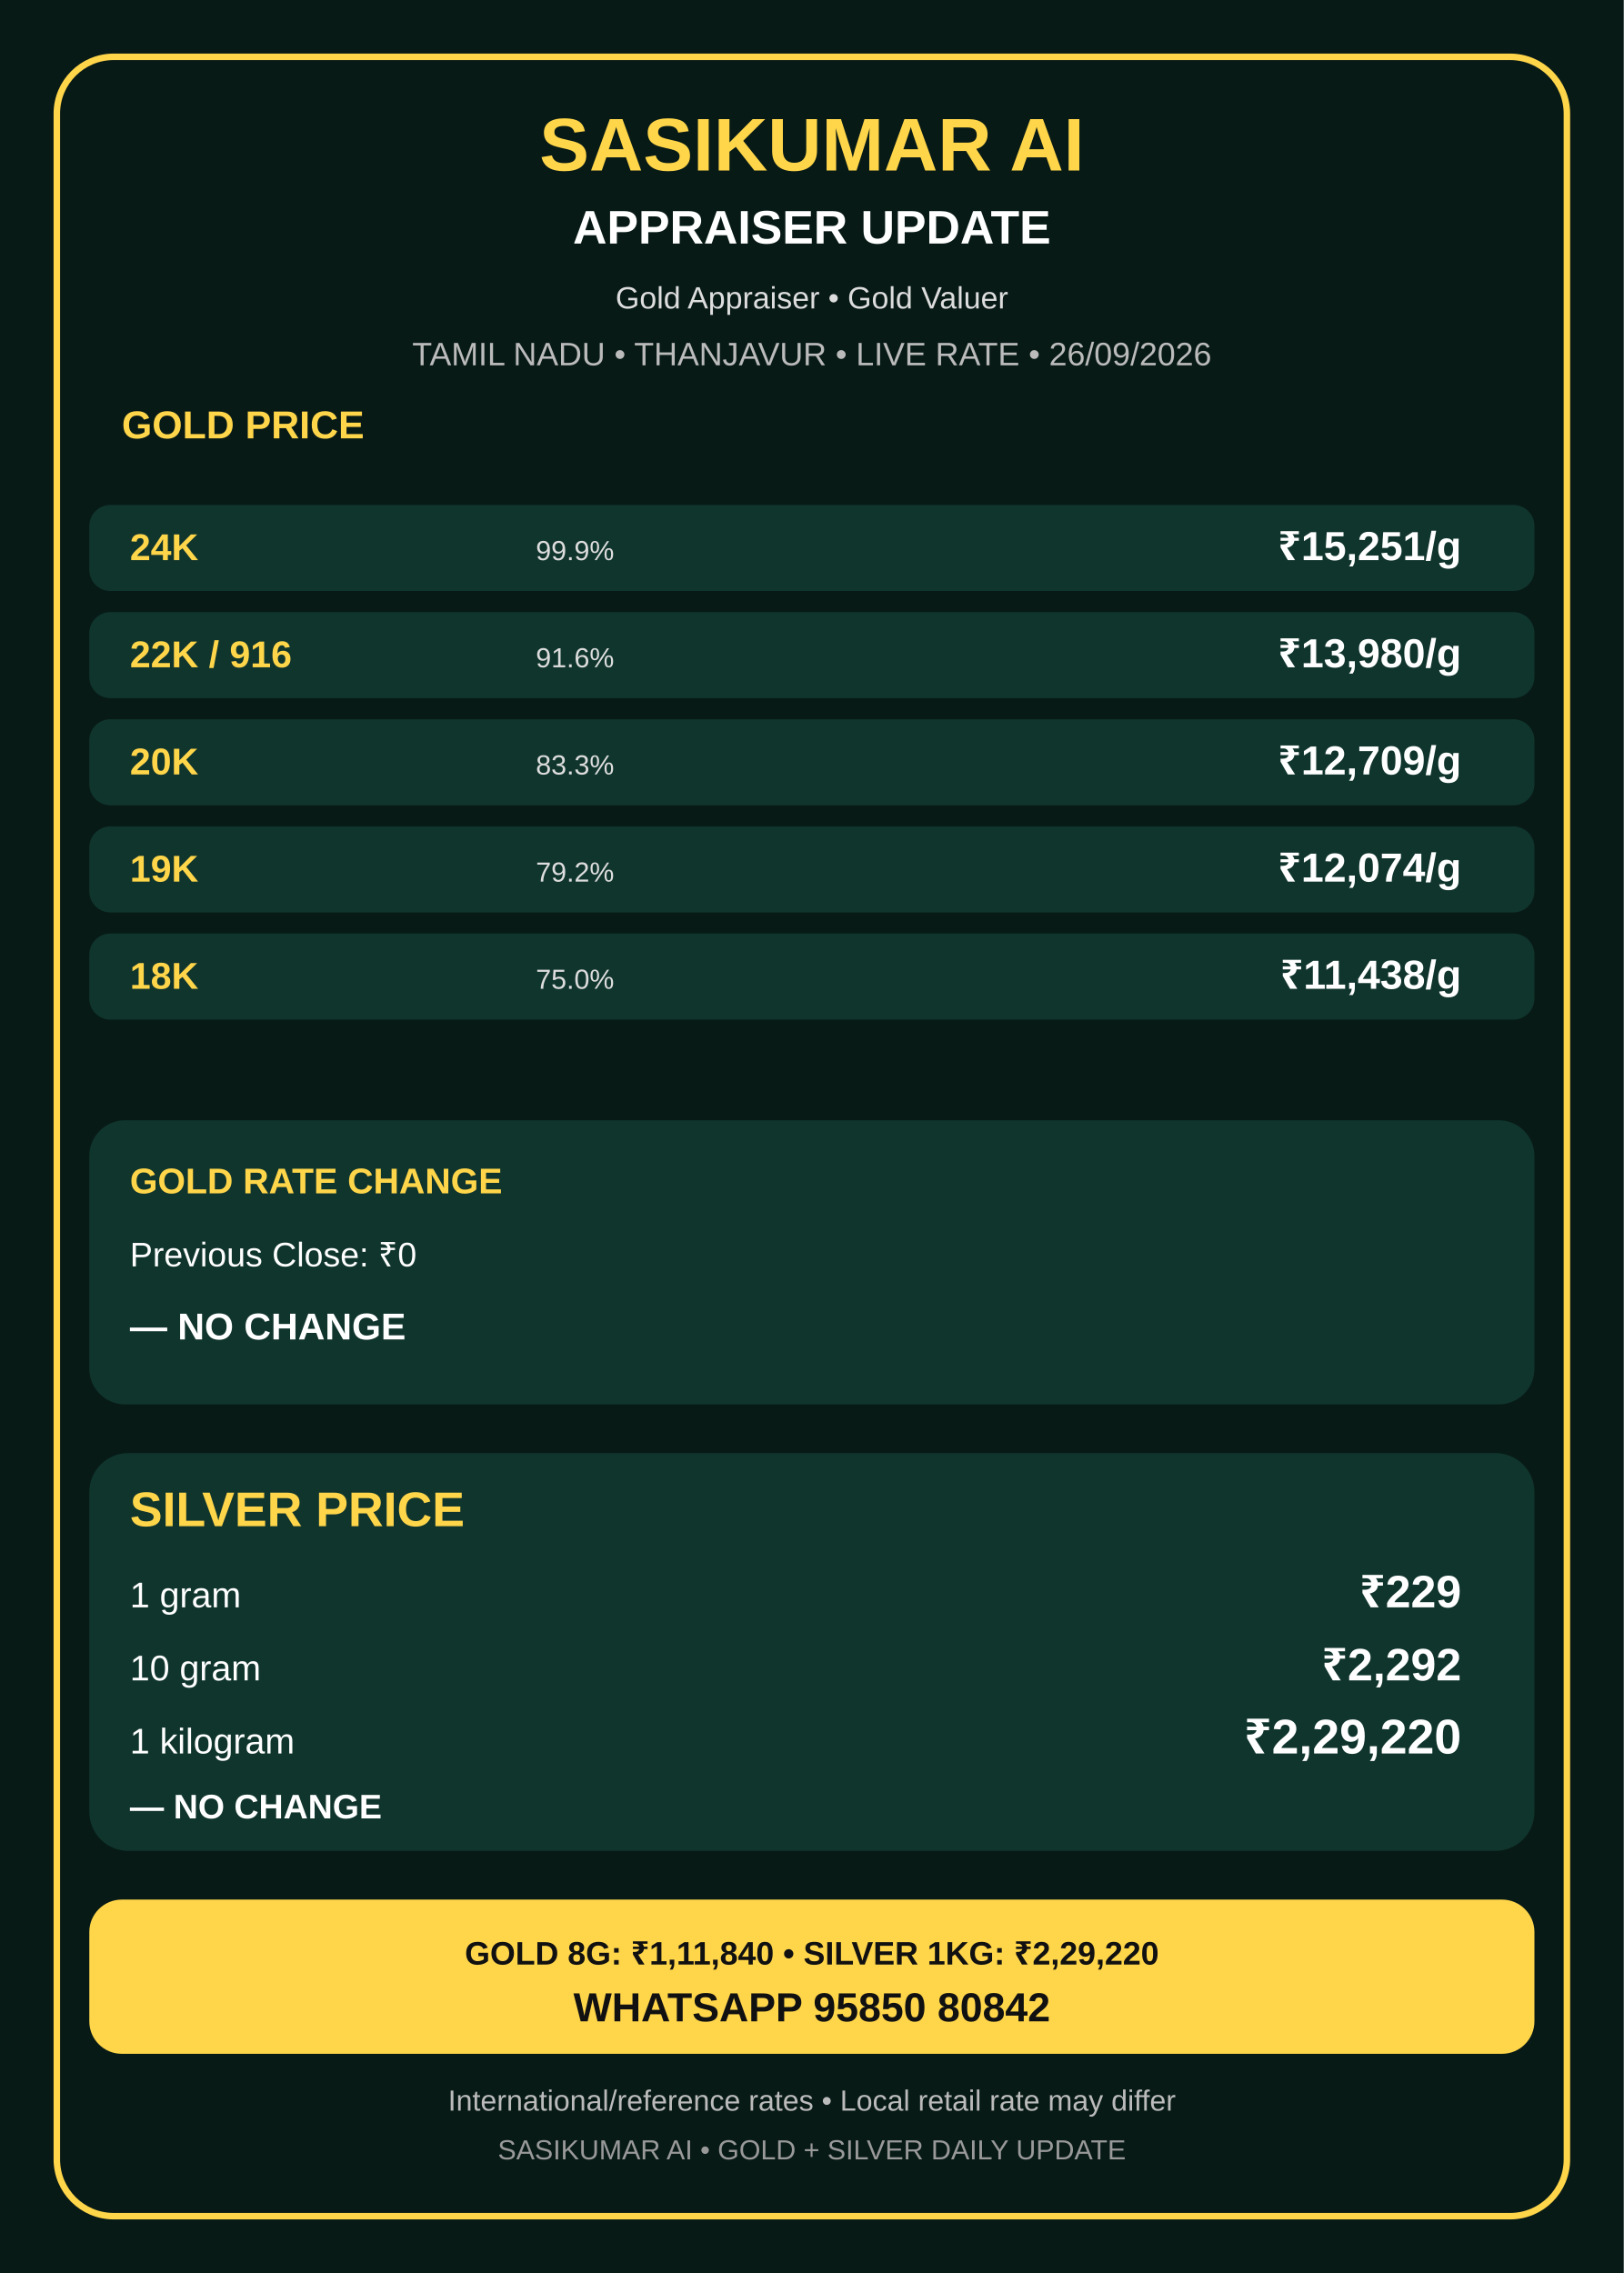
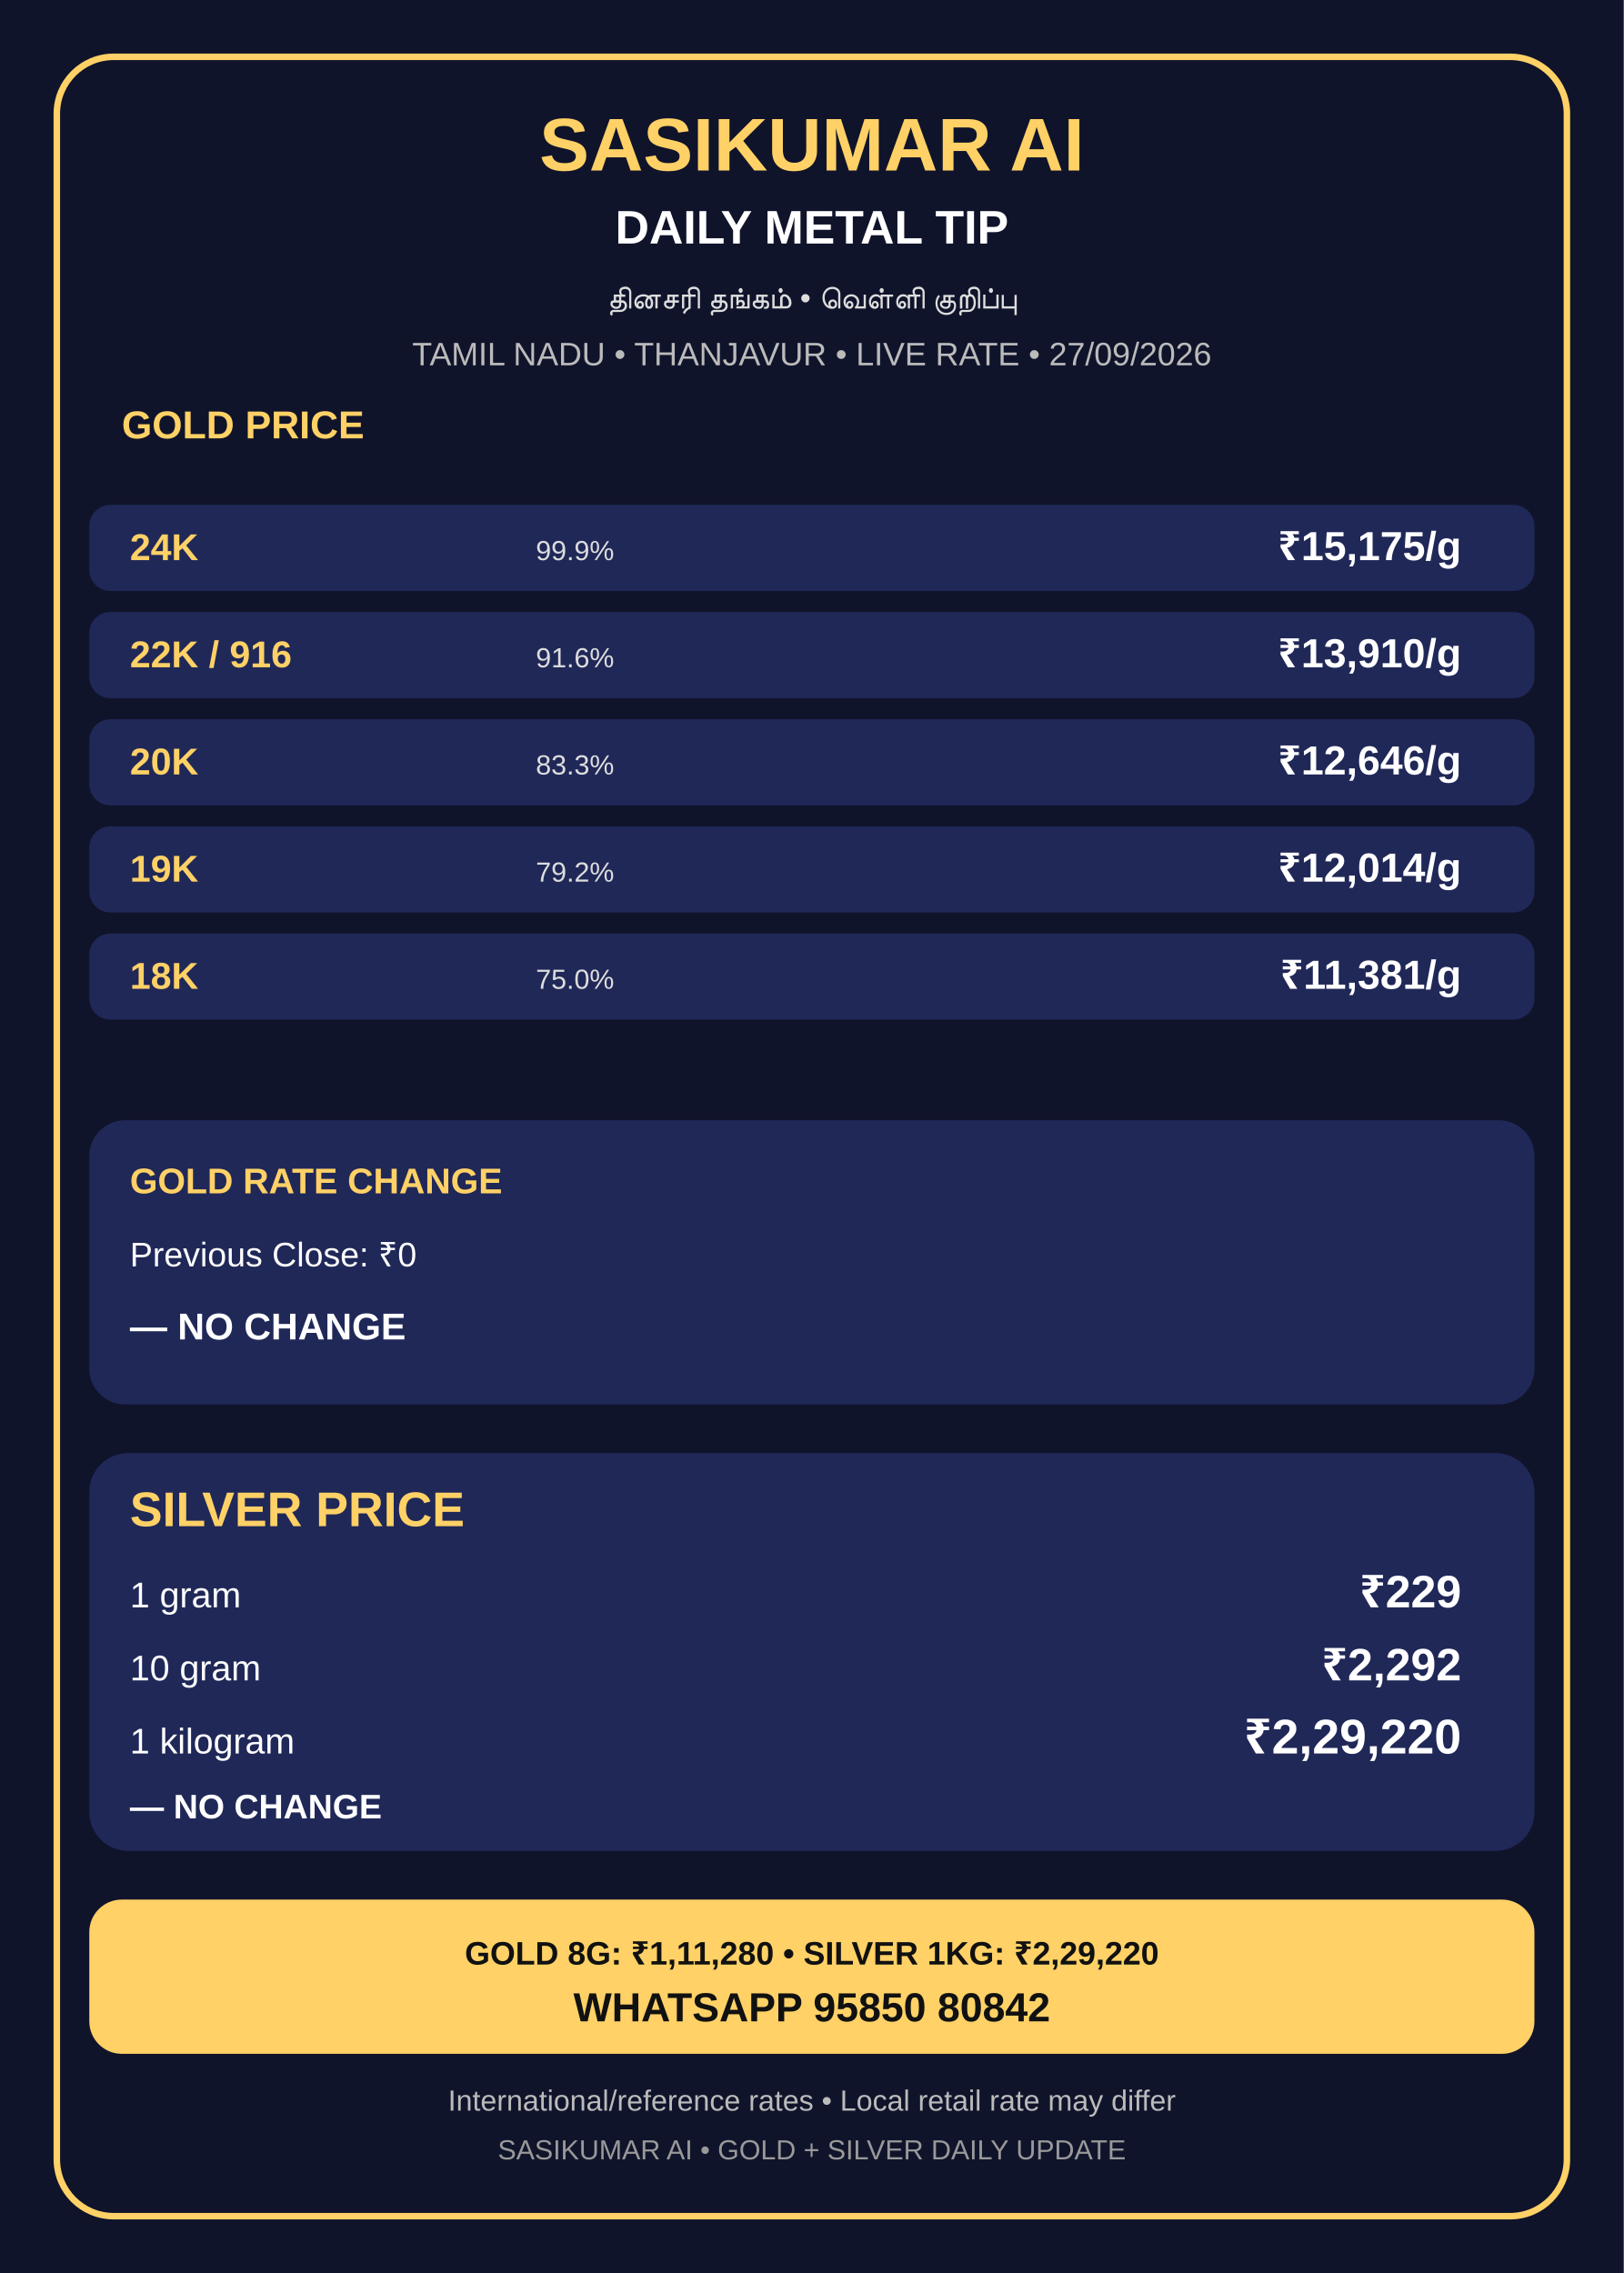
<svg xmlns="http://www.w3.org/2000/svg" width="1000" height="1400" viewBox="0 0 1000 1400">
-   <rect width="1000" height="1400" fill="#071a16" />
-   <rect x="35" y="35" width="930" height="1330" rx="35" fill="none" stroke="#ffd54a" stroke-width="4" />
-   <text x="500" y="105" text-anchor="middle" font-family="Arial,sans-serif" font-size="46" font-weight="900" fill="#ffd54a">SASIKUMAR AI</text>
-   <text x="500" y="150" text-anchor="middle" font-family="Arial,sans-serif" font-size="29" font-weight="800" fill="#ffffff">APPRAISER UPDATE</text>
-   <text x="500" y="190" text-anchor="middle" font-family="Arial,sans-serif" font-size="19" fill="#dddddd">Gold Appraiser • Gold Valuer</text>
-   <text x="500" y="225" text-anchor="middle" font-family="Arial,sans-serif" font-size="20" fill="#bbbbbb">TAMIL NADU • THANJAVUR • LIVE RATE • 26/09/2026</text>
-   <text x="75" y="270" font-family="Arial,sans-serif" font-size="24" font-weight="900" fill="#ffd54a">GOLD PRICE</text>
-   <rect x="55" y="311" width="890" height="53" rx="13" fill="#10352d" />
-   <text x="80" y="345" font-family="Arial,sans-serif" font-size="23" font-weight="700" fill="#ffd54a">24K</text>
+   <rect width="1000" height="1400" fill="#10142b" />
+   <rect x="35" y="35" width="930" height="1330" rx="35" fill="none" stroke="#ffd166" stroke-width="4" />
+   <text x="500" y="105" text-anchor="middle" font-family="Arial,sans-serif" font-size="46" font-weight="900" fill="#ffd166">SASIKUMAR AI</text>
+   <text x="500" y="150" text-anchor="middle" font-family="Arial,sans-serif" font-size="29" font-weight="800" fill="#ffffff">DAILY METAL TIP</text>
+   <text x="500" y="190" text-anchor="middle" font-family="Arial,sans-serif" font-size="19" fill="#dddddd">தினசரி தங்கம் • வெள்ளி குறிப்பு</text>
+   <text x="500" y="225" text-anchor="middle" font-family="Arial,sans-serif" font-size="20" fill="#bbbbbb">TAMIL NADU • THANJAVUR • LIVE RATE • 27/09/2026</text>
+   <text x="75" y="270" font-family="Arial,sans-serif" font-size="24" font-weight="900" fill="#ffd166">GOLD PRICE</text>
+   <rect x="55" y="311" width="890" height="53" rx="13" fill="#202858" />
+   <text x="80" y="345" font-family="Arial,sans-serif" font-size="23" font-weight="700" fill="#ffd166">24K</text>
  <text x="330" y="345" font-family="Arial,sans-serif" font-size="17" fill="#dddddd">99.9%</text>
-   <text x="900" y="345" text-anchor="end" font-family="Arial,sans-serif" font-size="25" font-weight="700" fill="#ffffff">₹15,251/g</text>
-   <rect x="55" y="377" width="890" height="53" rx="13" fill="#10352d" />
-   <text x="80" y="411" font-family="Arial,sans-serif" font-size="23" font-weight="700" fill="#ffd54a">22K / 916</text>
+   <text x="900" y="345" text-anchor="end" font-family="Arial,sans-serif" font-size="25" font-weight="700" fill="#ffffff">₹15,175/g</text>
+   <rect x="55" y="377" width="890" height="53" rx="13" fill="#202858" />
+   <text x="80" y="411" font-family="Arial,sans-serif" font-size="23" font-weight="700" fill="#ffd166">22K / 916</text>
  <text x="330" y="411" font-family="Arial,sans-serif" font-size="17" fill="#dddddd">91.6%</text>
-   <text x="900" y="411" text-anchor="end" font-family="Arial,sans-serif" font-size="25" font-weight="700" fill="#ffffff">₹13,980/g</text>
-   <rect x="55" y="443" width="890" height="53" rx="13" fill="#10352d" />
-   <text x="80" y="477" font-family="Arial,sans-serif" font-size="23" font-weight="700" fill="#ffd54a">20K</text>
+   <text x="900" y="411" text-anchor="end" font-family="Arial,sans-serif" font-size="25" font-weight="700" fill="#ffffff">₹13,910/g</text>
+   <rect x="55" y="443" width="890" height="53" rx="13" fill="#202858" />
+   <text x="80" y="477" font-family="Arial,sans-serif" font-size="23" font-weight="700" fill="#ffd166">20K</text>
  <text x="330" y="477" font-family="Arial,sans-serif" font-size="17" fill="#dddddd">83.3%</text>
-   <text x="900" y="477" text-anchor="end" font-family="Arial,sans-serif" font-size="25" font-weight="700" fill="#ffffff">₹12,709/g</text>
-   <rect x="55" y="509" width="890" height="53" rx="13" fill="#10352d" />
-   <text x="80" y="543" font-family="Arial,sans-serif" font-size="23" font-weight="700" fill="#ffd54a">19K</text>
+   <text x="900" y="477" text-anchor="end" font-family="Arial,sans-serif" font-size="25" font-weight="700" fill="#ffffff">₹12,646/g</text>
+   <rect x="55" y="509" width="890" height="53" rx="13" fill="#202858" />
+   <text x="80" y="543" font-family="Arial,sans-serif" font-size="23" font-weight="700" fill="#ffd166">19K</text>
  <text x="330" y="543" font-family="Arial,sans-serif" font-size="17" fill="#dddddd">79.2%</text>
-   <text x="900" y="543" text-anchor="end" font-family="Arial,sans-serif" font-size="25" font-weight="700" fill="#ffffff">₹12,074/g</text>
-   <rect x="55" y="575" width="890" height="53" rx="13" fill="#10352d" />
-   <text x="80" y="609" font-family="Arial,sans-serif" font-size="23" font-weight="700" fill="#ffd54a">18K</text>
+   <text x="900" y="543" text-anchor="end" font-family="Arial,sans-serif" font-size="25" font-weight="700" fill="#ffffff">₹12,014/g</text>
+   <rect x="55" y="575" width="890" height="53" rx="13" fill="#202858" />
+   <text x="80" y="609" font-family="Arial,sans-serif" font-size="23" font-weight="700" fill="#ffd166">18K</text>
  <text x="330" y="609" font-family="Arial,sans-serif" font-size="17" fill="#dddddd">75.0%</text>
-   <text x="900" y="609" text-anchor="end" font-family="Arial,sans-serif" font-size="25" font-weight="700" fill="#ffffff">₹11,438/g</text>
-   <rect x="55" y="690" width="890" height="175" rx="22" fill="#10352d" />
-   <text x="80" y="735" font-family="Arial,sans-serif" font-size="22" font-weight="900" fill="#ffd54a">GOLD RATE CHANGE</text>
+   <text x="900" y="609" text-anchor="end" font-family="Arial,sans-serif" font-size="25" font-weight="700" fill="#ffffff">₹11,381/g</text>
+   <rect x="55" y="690" width="890" height="175" rx="22" fill="#202858" />
+   <text x="80" y="735" font-family="Arial,sans-serif" font-size="22" font-weight="900" fill="#ffd166">GOLD RATE CHANGE</text>
  <text x="80" y="780" font-family="Arial,sans-serif" font-size="21" fill="#ffffff">Previous Close: ₹0</text>
  <text x="80" y="825" font-family="Arial,sans-serif" font-size="23" font-weight="800" fill="#ffffff">— NO CHANGE</text>
-   <rect x="55" y="895" width="890" height="245" rx="24" fill="#10352d" />
-   <text x="80" y="940" font-family="Arial,sans-serif" font-size="30" font-weight="900" fill="#ffd54a">SILVER PRICE</text>
+   <rect x="55" y="895" width="890" height="245" rx="24" fill="#202858" />
+   <text x="80" y="940" font-family="Arial,sans-serif" font-size="30" font-weight="900" fill="#ffd166">SILVER PRICE</text>
  <text x="80" y="990" font-family="Arial,sans-serif" font-size="22" fill="#ffffff">1 gram</text>
  <text x="900" y="990" text-anchor="end" font-family="Arial,sans-serif" font-size="28" font-weight="800" fill="#ffffff">₹229</text>
  <text x="80" y="1035" font-family="Arial,sans-serif" font-size="22" fill="#ffffff">10 gram</text>
  <text x="900" y="1035" text-anchor="end" font-family="Arial,sans-serif" font-size="28" font-weight="800" fill="#ffffff">₹2,292</text>
  <text x="80" y="1080" font-family="Arial,sans-serif" font-size="22" fill="#ffffff">1 kilogram</text>
  <text x="900" y="1080" text-anchor="end" font-family="Arial,sans-serif" font-size="30" font-weight="900" fill="#ffffff">₹2,29,220</text>
  <text x="80" y="1120" font-family="Arial,sans-serif" font-size="21" font-weight="800" fill="#ffffff">— NO CHANGE</text>
-   <rect x="55" y="1170" width="890" height="95" rx="20" fill="#ffd54a" />
-   <text x="500" y="1210" text-anchor="middle" font-family="Arial,sans-serif" font-size="20" font-weight="900" fill="#111111">GOLD 8G: ₹1,11,840 • SILVER 1KG: ₹2,29,220</text>
+   <rect x="55" y="1170" width="890" height="95" rx="20" fill="#ffd166" />
+   <text x="500" y="1210" text-anchor="middle" font-family="Arial,sans-serif" font-size="20" font-weight="900" fill="#111111">GOLD 8G: ₹1,11,280 • SILVER 1KG: ₹2,29,220</text>
  <text x="500" y="1245" text-anchor="middle" font-family="Arial,sans-serif" font-size="25" font-weight="900" fill="#111111">WHATSAPP 95850 80842</text>
  <text x="500" y="1300" text-anchor="middle" font-family="Arial,sans-serif" font-size="18" fill="#bbbbbb">International/reference rates • Local retail rate may differ</text>
  <text x="500" y="1330" text-anchor="middle" font-family="Arial,sans-serif" font-size="17" fill="#999999">SASIKUMAR AI • GOLD + SILVER DAILY UPDATE</text>
</svg>
